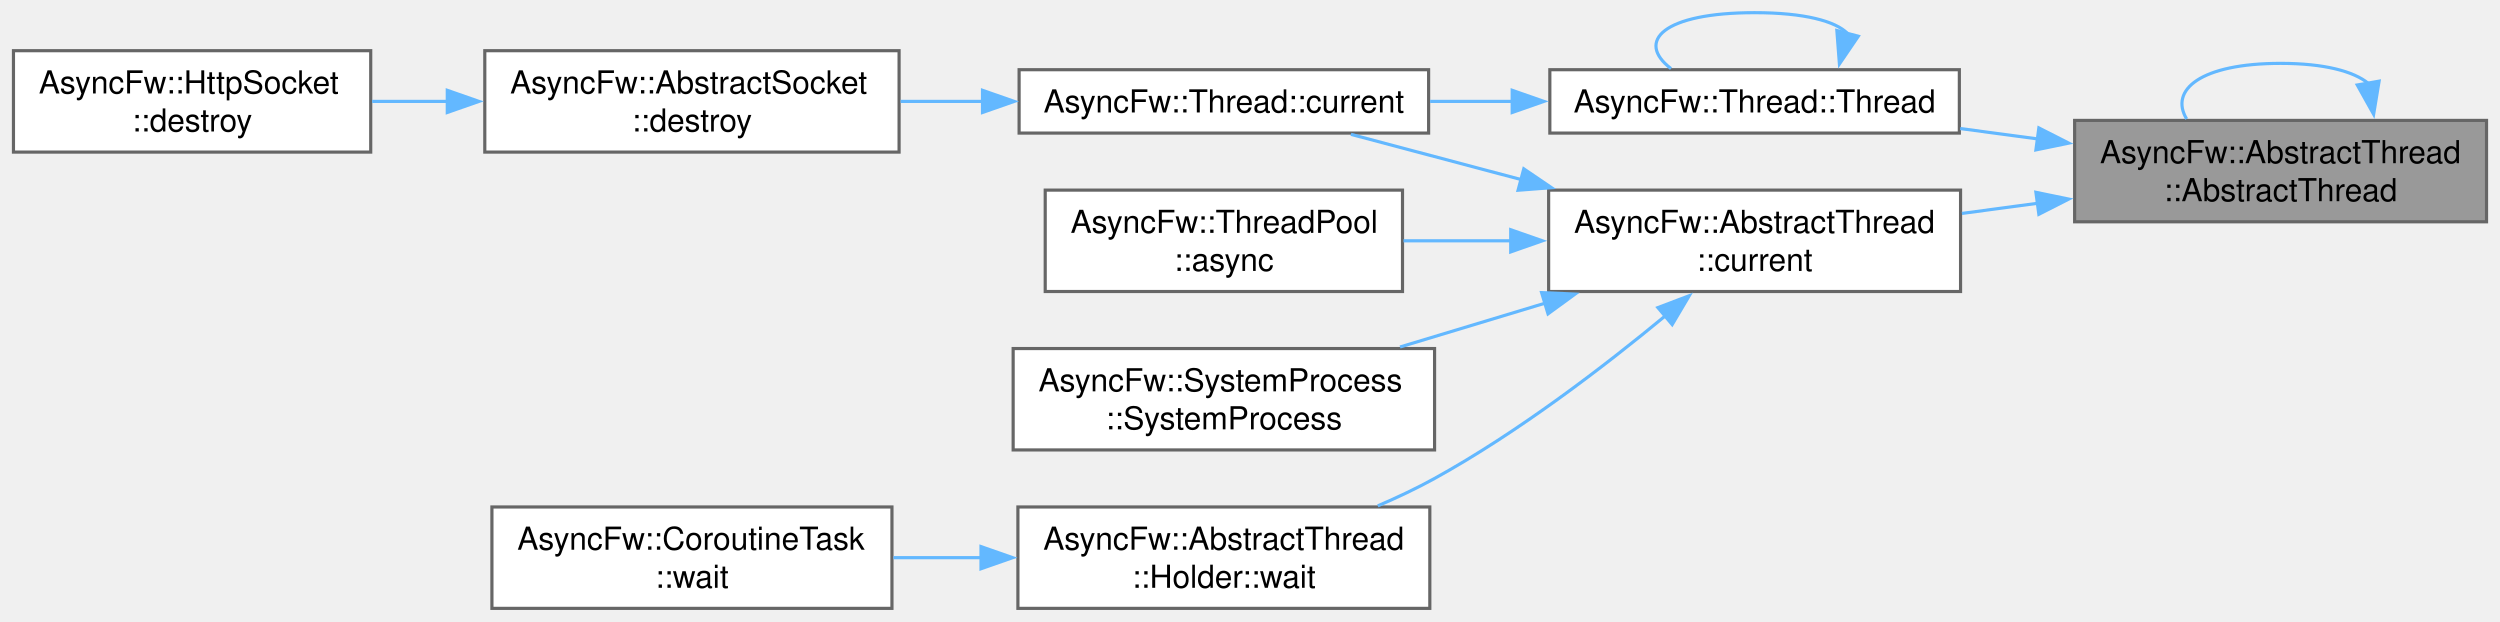
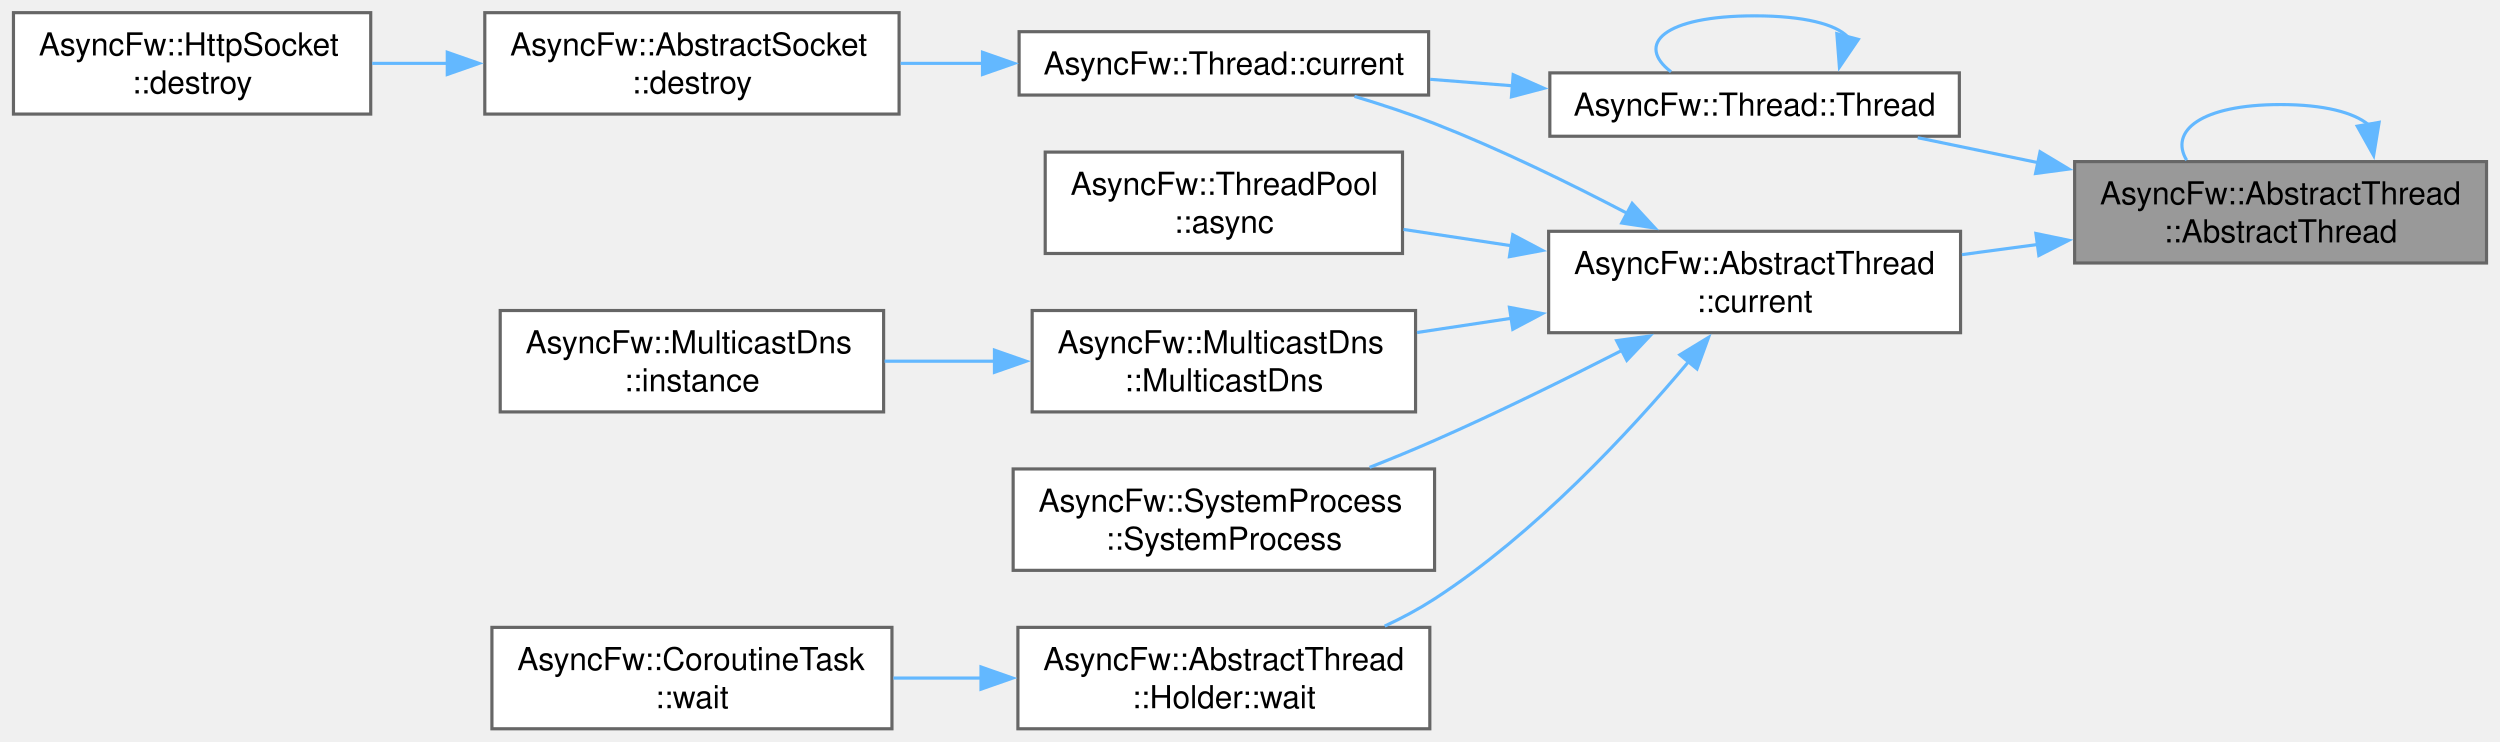
- <svg xmlns="http://www.w3.org/2000/svg" xmlns:xlink="http://www.w3.org/1999/xlink" width="789pt" height="196pt" viewBox="0.00 0.00 788.50 196.00">
-   <g id="graph0" class="graph" transform="scale(1 1) rotate(0) translate(4 192)">
+ <svg xmlns="http://www.w3.org/2000/svg" xmlns:xlink="http://www.w3.org/1999/xlink" width="789pt" height="234pt" viewBox="0.00 0.00 788.50 234.00">
+   <g id="graph0" class="graph" transform="scale(1 1) rotate(0) translate(4 230)">
    <g id="Node000001" class="node">
      <g id="a_Node000001">
        <a xlink:title="Constructs a thread.">
-           <polygon fill="#999999" stroke="#666666" points="780.5,-154 650.5,-154 650.5,-122 780.5,-122 780.5,-154" />
-           <text text-anchor="start" x="658.5" y="-140.5" font-family="Helvetica,sans-Serif" font-size="10.00">AsyncFw::AbstractThread</text>
-           <text text-anchor="middle" x="715.5" y="-128.5" font-family="Helvetica,sans-Serif" font-size="10.00">::AbstractThread</text>
+           <polygon fill="#999999" stroke="#666666" points="780.5,-179 650.5,-179 650.5,-147 780.5,-147 780.5,-179" />
+           <text text-anchor="start" x="658.5" y="-165.5" font-family="Helvetica,sans-Serif" font-size="10.00">AsyncFw::AbstractThread</text>
+           <text text-anchor="middle" x="715.5" y="-153.5" font-family="Helvetica,sans-Serif" font-size="10.00">::AbstractThread</text>
        </a>
      </g>
    </g>
    <g id="edge1_Node000001_Node000001" class="edge">
      <g id="a_edge1_Node000001_Node000001">
        <a xlink:title=" ">
-           <path fill="none" stroke="#63b8ff" d="M743.16,-165.71C738.55,-169.48 729.33,-172 715.5,-172 690.21,-172 680.33,-163.58 685.86,-154.44" />
-           <polygon fill="#63b8ff" stroke="#63b8ff" points="746.6,-166.39 744.87,-155.93 739.7,-165.18 746.6,-166.39" />
+           <path fill="none" stroke="#63b8ff" d="M743.16,-190.71C738.55,-194.48 729.33,-197 715.5,-197 690.21,-197 680.33,-188.58 685.86,-179.44" />
+           <polygon fill="#63b8ff" stroke="#63b8ff" points="746.6,-191.39 744.87,-180.93 739.7,-190.18 746.6,-191.39" />
        </a>
      </g>
    </g>
    <g id="Node000002" class="node">
      <g id="a_Node000002">
        <a xlink:href="classAsyncFw_1_1AbstractThread.html#a09cdd1972b9416a7ddb2a1921f36938c" target="_top" xlink:title="Returns a pointer to the AsyncFw::AbstractThread that manages the currently executing thread.">
-           <polygon fill="white" stroke="#666666" points="614.5,-132 484.5,-132 484.5,-100 614.5,-100 614.5,-132" />
-           <text text-anchor="start" x="492.5" y="-118.5" font-family="Helvetica,sans-Serif" font-size="10.00">AsyncFw::AbstractThread</text>
-           <text text-anchor="middle" x="549.5" y="-106.5" font-family="Helvetica,sans-Serif" font-size="10.00">::current</text>
+           <polygon fill="white" stroke="#666666" points="614.5,-157 484.5,-157 484.5,-125 614.5,-125 614.5,-157" />
+           <text text-anchor="start" x="492.5" y="-143.5" font-family="Helvetica,sans-Serif" font-size="10.00">AsyncFw::AbstractThread</text>
+           <text text-anchor="middle" x="549.5" y="-131.5" font-family="Helvetica,sans-Serif" font-size="10.00">::current</text>
        </a>
      </g>
    </g>
    <g id="edge2_Node000001_Node000002" class="edge">
      <g id="a_edge2_Node000001_Node000002">
        <a xlink:title=" ">
-           <path fill="none" stroke="#63b8ff" d="M638.91,-127.86C630.9,-126.78 622.8,-125.7 614.93,-124.64" />
-           <polygon fill="#63b8ff" stroke="#63b8ff" points="638.28,-131.31 648.65,-129.17 639.21,-124.37 638.28,-131.31" />
-         </a>
-       </g>
-     </g>
-     <g id="Node000010" class="node">
-       <g id="a_Node000010">
+           <path fill="none" stroke="#63b8ff" d="M638.91,-152.86C630.9,-151.78 622.8,-150.7 614.93,-149.64" />
+           <polygon fill="#63b8ff" stroke="#63b8ff" points="638.28,-156.31 648.65,-154.17 639.21,-149.37 638.28,-156.31" />
+         </a>
+       </g>
+     </g>
+     <g id="Node000012" class="node">
+       <g id="a_Node000012">
        <a xlink:href="classAsyncFw_1_1Thread.html#afc5e422090767dd84020381fb9a4d490" target="_top" xlink:title="Constructs a thread.">
-           <polygon fill="white" stroke="#666666" points="614.12,-170 484.88,-170 484.88,-150 614.12,-150 614.12,-170" />
-           <text text-anchor="middle" x="549.5" y="-156.5" font-family="Helvetica,sans-Serif" font-size="10.00">AsyncFw::Thread::Thread</text>
-         </a>
-       </g>
-     </g>
-     <g id="edge10_Node000001_Node000010" class="edge">
-       <g id="a_edge10_Node000001_Node000010">
-         <a xlink:title=" ">
-           <path fill="none" stroke="#63b8ff" d="M639.02,-148.13C630.78,-149.23 622.46,-150.35 614.39,-151.43" />
-           <polygon fill="#63b8ff" stroke="#63b8ff" points="639.21,-151.63 648.65,-146.83 638.28,-144.69 639.21,-151.63" />
+           <polygon fill="white" stroke="#666666" points="614.12,-207 484.88,-207 484.88,-187 614.12,-187 614.12,-207" />
+           <text text-anchor="middle" x="549.5" y="-193.5" font-family="Helvetica,sans-Serif" font-size="10.00">AsyncFw::Thread::Thread</text>
+         </a>
+       </g>
+     </g>
+     <g id="edge12_Node000001_Node000012" class="edge">
+       <g id="a_edge12_Node000001_Node000012">
+         <a xlink:title=" ">
+           <path fill="none" stroke="#63b8ff" d="M638.93,-178.67C626.07,-181.33 612.99,-184.04 600.98,-186.54" />
+           <polygon fill="#63b8ff" stroke="#63b8ff" points="639.59,-182.1 648.67,-176.65 638.17,-175.25 639.59,-182.1" />
        </a>
      </g>
    </g>
    <g id="Node000003" class="node">
      <g id="a_Node000003">
        <a xlink:href="classAsyncFw_1_1ThreadPool.html#a9919894e586310a7ea5b780845376e17" target="_top" xlink:title="Asynchronously invokes a void function in the target thread, and executes a result callback in the ca...">
-           <polygon fill="white" stroke="#666666" points="438.38,-132 325.62,-132 325.62,-100 438.38,-100 438.38,-132" />
-           <text text-anchor="start" x="333.62" y="-118.5" font-family="Helvetica,sans-Serif" font-size="10.00">AsyncFw::ThreadPool</text>
-           <text text-anchor="middle" x="382" y="-106.5" font-family="Helvetica,sans-Serif" font-size="10.00">::async</text>
+           <polygon fill="white" stroke="#666666" points="438.38,-182 325.62,-182 325.62,-150 438.38,-150 438.38,-182" />
+           <text text-anchor="start" x="333.62" y="-168.5" font-family="Helvetica,sans-Serif" font-size="10.00">AsyncFw::ThreadPool</text>
+           <text text-anchor="middle" x="382" y="-156.5" font-family="Helvetica,sans-Serif" font-size="10.00">::async</text>
        </a>
      </g>
    </g>
    <g id="edge3_Node000002_Node000003" class="edge">
      <g id="a_edge3_Node000002_Node000003">
        <a xlink:title=" ">
-           <path fill="none" stroke="#63b8ff" d="M472.68,-116C461.23,-116 449.61,-116 438.69,-116" />
-           <polygon fill="#63b8ff" stroke="#63b8ff" points="472.53,-119.5 482.53,-116 472.53,-112.5 472.53,-119.5" />
+           <path fill="none" stroke="#63b8ff" d="M472.68,-152.45C461.23,-154.18 449.61,-155.94 438.69,-157.59" />
+           <polygon fill="#63b8ff" stroke="#63b8ff" points="473.18,-155.92 482.54,-150.96 472.13,-149 473.18,-155.92" />
        </a>
      </g>
    </g>
    <g id="Node000004" class="node">
      <g id="a_Node000004">
        <a xlink:href="classAsyncFw_1_1Thread.html#a0a3bd6a54db28f73ff59cfea6a40b07a" target="_top" xlink:title="Returns a pointer to the AsyncFw::Thread that manages the currently executing thread.">
-           <polygon fill="white" stroke="#666666" points="446.62,-170 317.38,-170 317.38,-150 446.62,-150 446.62,-170" />
-           <text text-anchor="middle" x="382" y="-156.5" font-family="Helvetica,sans-Serif" font-size="10.00">AsyncFw::Thread::current</text>
+           <polygon fill="white" stroke="#666666" points="446.62,-220 317.38,-220 317.38,-200 446.62,-200 446.62,-220" />
+           <text text-anchor="middle" x="382" y="-206.5" font-family="Helvetica,sans-Serif" font-size="10.00">AsyncFw::Thread::current</text>
        </a>
      </g>
    </g>
    <g id="edge4_Node000002_Node000004" class="edge">
      <g id="a_edge4_Node000002_Node000004">
        <a xlink:title=" ">
-           <path fill="none" stroke="#63b8ff" d="M475.8,-135.33C457.33,-140.24 438.18,-145.33 422.1,-149.6" />
-           <polygon fill="#63b8ff" stroke="#63b8ff" points="476.65,-138.72 485.41,-132.77 474.85,-131.96 476.65,-138.72" />
+           <path fill="none" stroke="#63b8ff" d="M509.45,-162.59C491.28,-172.1 469.15,-182.92 448.5,-191 440.45,-194.15 431.67,-197.05 423.22,-199.58" />
+           <polygon fill="#63b8ff" stroke="#63b8ff" points="510.86,-165.81 518.05,-158.03 507.57,-159.62 510.86,-165.81" />
        </a>
      </g>
    </g>
    <g id="Node000007" class="node">
      <g id="a_Node000007">
+         <a xlink:href="classAsyncFw_1_1MulticastDns.html#ab9bfb41e98cd4ecf1cc63f8acd023afd" target="_top" xlink:title="Initializes the mDNS node with a specific target service type (e.g., &quot;_http._tcp&quot;).">
+           <polygon fill="white" stroke="#666666" points="442.5,-132 321.5,-132 321.5,-100 442.5,-100 442.5,-132" />
+           <text text-anchor="start" x="329.5" y="-118.5" font-family="Helvetica,sans-Serif" font-size="10.00">AsyncFw::MulticastDns</text>
+           <text text-anchor="middle" x="382" y="-106.5" font-family="Helvetica,sans-Serif" font-size="10.00">::MulticastDns</text>
+         </a>
+       </g>
+     </g>
+     <g id="edge7_Node000002_Node000007" class="edge">
+       <g id="a_edge7_Node000002_Node000007">
+         <a xlink:title=" ">
+           <path fill="none" stroke="#63b8ff" d="M472.82,-129.57C462.81,-128.06 452.66,-126.52 442.96,-125.06" />
+           <polygon fill="#63b8ff" stroke="#63b8ff" points="472.13,-133 482.54,-131.04 473.18,-126.08 472.13,-133" />
+         </a>
+       </g>
+     </g>
+     <g id="Node000009" class="node">
+       <g id="a_Node000009">
        <a xlink:href="classAsyncFw_1_1SystemProcess.html#acf60a585a89304fdb3580e9add06d155" target="_top" xlink:title="False Управляет вводом данных в запущенный процесс. Это режим ввода по умолчанию для канала ввода">
          <polygon fill="white" stroke="#666666" points="448.5,-82 315.5,-82 315.5,-50 448.5,-50 448.5,-82" />
          <text text-anchor="start" x="323.5" y="-68.5" font-family="Helvetica,sans-Serif" font-size="10.00">AsyncFw::SystemProcess</text>
          <text text-anchor="middle" x="382" y="-56.5" font-family="Helvetica,sans-Serif" font-size="10.00">::SystemProcess</text>
        </a>
      </g>
    </g>
-     <g id="edge7_Node000002_Node000007" class="edge">
-       <g id="a_edge7_Node000002_Node000007">
-         <a xlink:title=" ">
-           <path fill="none" stroke="#63b8ff" d="M483.44,-96.34C468.27,-91.76 452.26,-86.92 437.6,-82.49" />
-           <polygon fill="#63b8ff" stroke="#63b8ff" points="482.28,-99.65 492.86,-99.19 484.3,-92.95 482.28,-99.65" />
-         </a>
-       </g>
-     </g>
-     <g id="Node000008" class="node">
-       <g id="a_Node000008">
+     <g id="edge9_Node000002_Node000009" class="edge">
+       <g id="a_edge9_Node000002_Node000009">
+         <a xlink:title=" ">
+           <path fill="none" stroke="#63b8ff" d="M507.67,-119.44C489.71,-110.26 468.26,-99.68 448.5,-91 441.93,-88.11 434.9,-85.22 427.99,-82.49" />
+           <polygon fill="#63b8ff" stroke="#63b8ff" points="505.96,-122.49 516.45,-123.96 509.17,-116.27 505.96,-122.49" />
+         </a>
+       </g>
+     </g>
+     <g id="Node000010" class="node">
+       <g id="a_Node000010">
        <a xlink:href="classAsyncFw_1_1AbstractThread_1_1Holder.html#a795fc5bb1d23123fc892b8d414c56083" target="_top" xlink:title="Runs nested exec() and wait for it completed.">
          <polygon fill="white" stroke="#666666" points="447,-32 317,-32 317,0 447,0 447,-32" />
          <text text-anchor="start" x="325" y="-18.5" font-family="Helvetica,sans-Serif" font-size="10.00">AsyncFw::AbstractThread</text>
          <text text-anchor="middle" x="382" y="-6.5" font-family="Helvetica,sans-Serif" font-size="10.00">::Holder::wait</text>
        </a>
      </g>
    </g>
-     <g id="edge8_Node000002_Node000008" class="edge">
-       <g id="a_edge8_Node000002_Node000008">
-         <a xlink:title=" ">
-           <path fill="none" stroke="#63b8ff" d="M521.48,-92.45C502.12,-76.42 474.91,-55.57 448.5,-41 442.85,-37.88 436.73,-34.99 430.58,-32.35" />
-           <polygon fill="#63b8ff" stroke="#63b8ff" points="518.98,-94.92 528.89,-98.68 523.49,-89.56 518.98,-94.92" />
+     <g id="edge10_Node000002_Node000010" class="edge">
+       <g id="a_edge10_Node000002_Node000010">
+         <a xlink:title=" ">
+           <path fill="none" stroke="#63b8ff" d="M528.64,-115.82C509.97,-93.57 480.23,-61.56 448.5,-41 443.6,-37.82 438.23,-34.96 432.75,-32.4" />
+           <polygon fill="#63b8ff" stroke="#63b8ff" points="525.92,-118.02 534.97,-123.52 531.32,-113.57 525.92,-118.02" />
        </a>
      </g>
    </g>
    <g id="Node000005" class="node">
      <g id="a_Node000005">
        <a xlink:href="classAsyncFw_1_1AbstractSocket.html#a73a200f0008dbf9f820bdb2b8a0054cf" target="_top" xlink:title="Schedules the socket for deferred asynchronous destruction.">
-           <polygon fill="white" stroke="#666666" points="279.5,-176 148.75,-176 148.75,-144 279.5,-144 279.5,-176" />
-           <text text-anchor="start" x="156.75" y="-162.5" font-family="Helvetica,sans-Serif" font-size="10.00">AsyncFw::AbstractSocket</text>
-           <text text-anchor="middle" x="214.12" y="-150.5" font-family="Helvetica,sans-Serif" font-size="10.00">::destroy</text>
+           <polygon fill="white" stroke="#666666" points="279.5,-226 148.75,-226 148.75,-194 279.5,-194 279.5,-226" />
+           <text text-anchor="start" x="156.75" y="-212.5" font-family="Helvetica,sans-Serif" font-size="10.00">AsyncFw::AbstractSocket</text>
+           <text text-anchor="middle" x="214.12" y="-200.5" font-family="Helvetica,sans-Serif" font-size="10.00">::destroy</text>
        </a>
      </g>
    </g>
    <g id="edge5_Node000004_Node000005" class="edge">
      <g id="a_edge5_Node000004_Node000005">
        <a xlink:title=" ">
-           <path fill="none" stroke="#63b8ff" d="M306.02,-160C297.33,-160 288.52,-160 279.98,-160" />
-           <polygon fill="#63b8ff" stroke="#63b8ff" points="305.83,-163.5 315.83,-160 305.83,-156.5 305.83,-163.5" />
+           <path fill="none" stroke="#63b8ff" d="M306.02,-210C297.33,-210 288.52,-210 279.98,-210" />
+           <polygon fill="#63b8ff" stroke="#63b8ff" points="305.83,-213.5 315.83,-210 305.83,-206.5 305.83,-213.5" />
        </a>
      </g>
    </g>
    <g id="Node000006" class="node">
      <g id="a_Node000006">
        <a xlink:href="classAsyncFw_1_1HttpSocket.html#a8268467d3581a4d393e9ccd288de32ff" target="_top" xlink:title="Schedules the socket for deferred asynchronous destruction.">
-           <polygon fill="white" stroke="#666666" points="112.75,-176 0,-176 0,-144 112.75,-144 112.75,-176" />
-           <text text-anchor="start" x="8" y="-162.5" font-family="Helvetica,sans-Serif" font-size="10.00">AsyncFw::HttpSocket</text>
-           <text text-anchor="middle" x="56.38" y="-150.5" font-family="Helvetica,sans-Serif" font-size="10.00">::destroy</text>
+           <polygon fill="white" stroke="#666666" points="112.75,-226 0,-226 0,-194 112.75,-194 112.75,-226" />
+           <text text-anchor="start" x="8" y="-212.5" font-family="Helvetica,sans-Serif" font-size="10.00">AsyncFw::HttpSocket</text>
+           <text text-anchor="middle" x="56.38" y="-200.5" font-family="Helvetica,sans-Serif" font-size="10.00">::destroy</text>
        </a>
      </g>
    </g>
    <g id="edge6_Node000005_Node000006" class="edge">
      <g id="a_edge6_Node000005_Node000006">
        <a xlink:title=" ">
-           <path fill="none" stroke="#63b8ff" d="M137.09,-160C129.04,-160 120.96,-160 113.2,-160" />
-           <polygon fill="#63b8ff" stroke="#63b8ff" points="136.91,-163.5 146.91,-160 136.91,-156.5 136.91,-163.5" />
-         </a>
-       </g>
-     </g>
-     <g id="Node000009" class="node">
-       <g id="a_Node000009">
+           <path fill="none" stroke="#63b8ff" d="M137.09,-210C129.04,-210 120.96,-210 113.2,-210" />
+           <polygon fill="#63b8ff" stroke="#63b8ff" points="136.91,-213.5 146.91,-210 136.91,-206.5 136.91,-213.5" />
+         </a>
+       </g>
+     </g>
+     <g id="Node000008" class="node">
+       <g id="a_Node000008">
+         <a xlink:href="classAsyncFw_1_1MulticastDns.html#a61341fa78536e7a787bbbce75116ef3e" target="_top" xlink:title="Returns the global default instance pointer.">
+           <polygon fill="white" stroke="#666666" points="274.62,-132 153.62,-132 153.62,-100 274.62,-100 274.62,-132" />
+           <text text-anchor="start" x="161.62" y="-118.5" font-family="Helvetica,sans-Serif" font-size="10.00">AsyncFw::MulticastDns</text>
+           <text text-anchor="middle" x="214.12" y="-106.5" font-family="Helvetica,sans-Serif" font-size="10.00">::instance</text>
+         </a>
+       </g>
+     </g>
+     <g id="edge8_Node000007_Node000008" class="edge">
+       <g id="a_edge8_Node000007_Node000008">
+         <a xlink:title=" ">
+           <path fill="none" stroke="#63b8ff" d="M309.67,-116C298.09,-116 286.19,-116 274.92,-116" />
+           <polygon fill="#63b8ff" stroke="#63b8ff" points="309.6,-119.5 319.6,-116 309.6,-112.5 309.6,-119.5" />
+         </a>
+       </g>
+     </g>
+     <g id="Node000011" class="node">
+       <g id="a_Node000011">
        <a xlink:href="structAsyncFw_1_1CoroutineTask.html#a820a0a3410c4a14a71ad3599f46c1bb0" target="_top" xlink:title="Runs nested Thread::exec() and wait for task finished.">
          <polygon fill="white" stroke="#666666" points="277.25,-32 151,-32 151,0 277.25,0 277.25,-32" />
          <text text-anchor="start" x="159" y="-18.5" font-family="Helvetica,sans-Serif" font-size="10.00">AsyncFw::CoroutineTask</text>
          <text text-anchor="middle" x="214.12" y="-6.5" font-family="Helvetica,sans-Serif" font-size="10.00">::wait</text>
        </a>
      </g>
    </g>
-     <g id="edge9_Node000008_Node000009" class="edge">
-       <g id="a_edge9_Node000008_Node000009">
+     <g id="edge11_Node000010_Node000011" class="edge">
+       <g id="a_edge11_Node000010_Node000011">
        <a xlink:title=" ">
          <path fill="none" stroke="#63b8ff" d="M305.59,-16C296.27,-16 286.82,-16 277.72,-16" />
          <polygon fill="#63b8ff" stroke="#63b8ff" points="305.35,-19.5 315.35,-16 305.35,-12.5 305.35,-19.5" />
        </a>
      </g>
    </g>
-     <g id="edge11_Node000010_Node000004" class="edge">
-       <g id="a_edge11_Node000010_Node000004">
-         <a xlink:title=" ">
-           <path fill="none" stroke="#63b8ff" d="M473.16,-160C464.45,-160 455.63,-160 447.09,-160" />
-           <polygon fill="#63b8ff" stroke="#63b8ff" points="473,-163.5 483,-160 473,-156.5 473,-163.5" />
-         </a>
-       </g>
-     </g>
-     <g id="edge12_Node000010_Node000010" class="edge">
-       <g id="a_edge12_Node000010_Node000010">
-         <a xlink:title=" ">
-           <path fill="none" stroke="#63b8ff" d="M578.84,-181.44C575.06,-185.3 565.28,-188 549.5,-188 520.64,-188 511.85,-178.98 523.12,-170.34" />
-           <polygon fill="#63b8ff" stroke="#63b8ff" points="582.23,-180.56 576.27,-171.8 575.46,-182.37 582.23,-180.56" />
+     <g id="edge13_Node000012_Node000004" class="edge">
+       <g id="a_edge13_Node000012_Node000004">
+         <a xlink:title=" ">
+           <path fill="none" stroke="#63b8ff" d="M473.16,-202.92C464.45,-203.6 455.63,-204.29 447.09,-204.97" />
+           <polygon fill="#63b8ff" stroke="#63b8ff" points="473.31,-206.42 483,-202.14 472.76,-199.44 473.31,-206.42" />
+         </a>
+       </g>
+     </g>
+     <g id="edge14_Node000012_Node000012" class="edge">
+       <g id="a_edge14_Node000012_Node000012">
+         <a xlink:title=" ">
+           <path fill="none" stroke="#63b8ff" d="M578.84,-218.44C575.06,-222.3 565.28,-225 549.5,-225 520.64,-225 511.85,-215.98 523.12,-207.34" />
+           <polygon fill="#63b8ff" stroke="#63b8ff" points="582.23,-217.56 576.27,-208.8 575.46,-219.37 582.23,-217.56" />
        </a>
      </g>
    </g>
  </g>
</svg>
